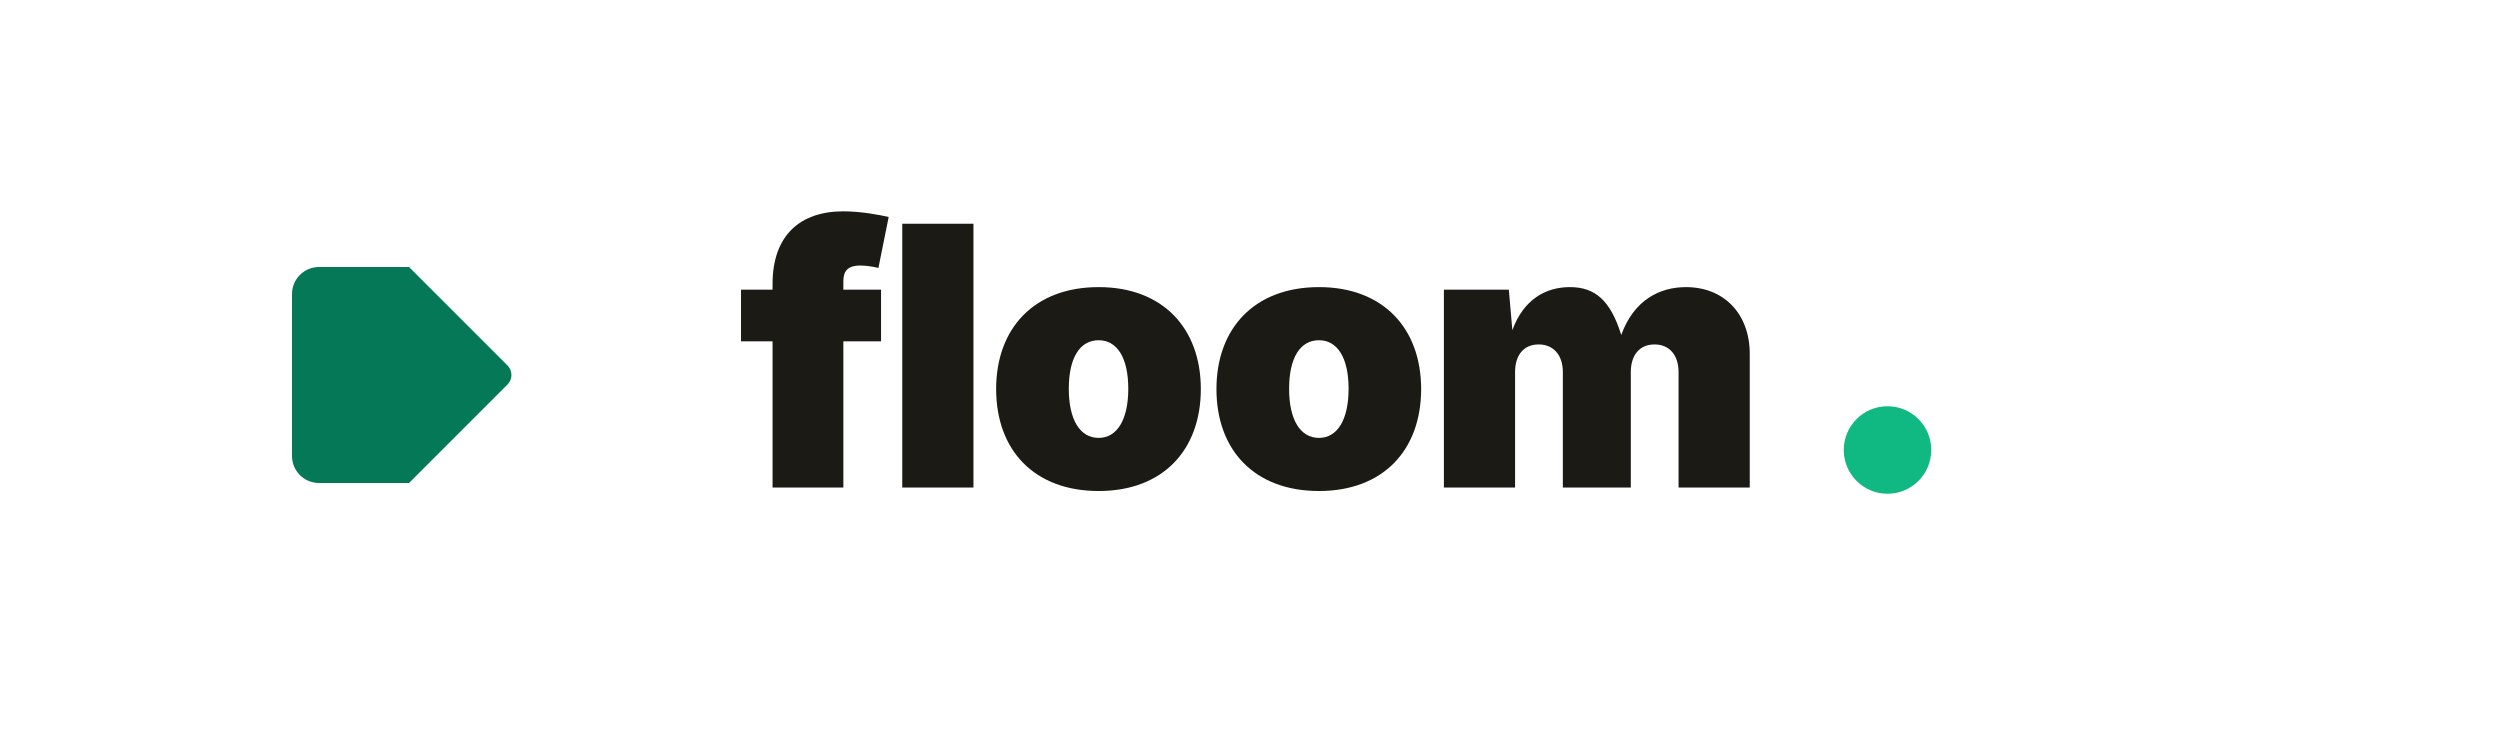
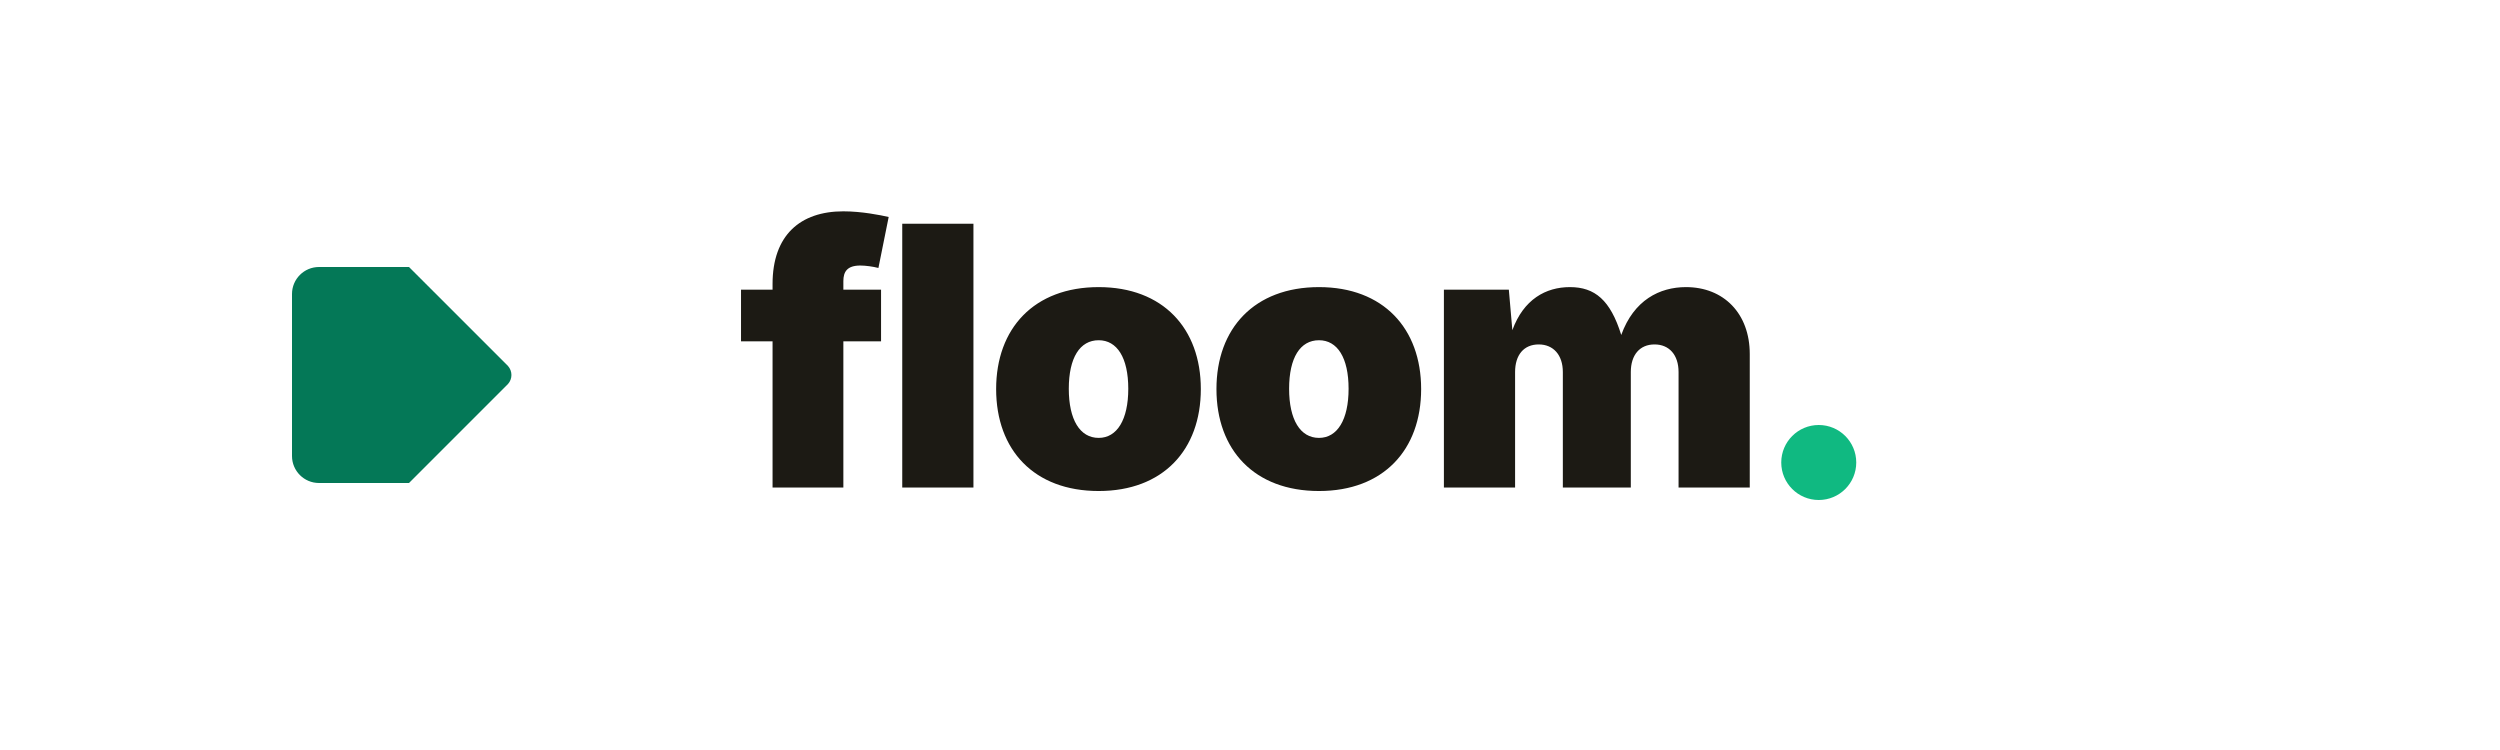
<svg xmlns="http://www.w3.org/2000/svg" viewBox="0 0 400 120" width="400" height="120" role="img" aria-label="Floom">
  <g transform="translate(28, 24) scale(0.72)">
    <path d="M32 26 h20 l22 22 a3 3 0 0 1 0 4 l-22 22 h-20 a6 6 0 0 1 -6 -6 v-36 a6 6 0 0 1 6 -6 z" fill="#047857" />
  </g>
  <text x="118" y="78" font-family="Inter, system-ui, sans-serif" font-size="58" font-weight="900" letter-spacing="-1" fill="#1c1a14">floom</text>
-   <circle cx="302" cy="72" r="7" fill="#10b981" />
+   <circle cx="291" cy="74" r="6" fill="#10b981" />
</svg>
